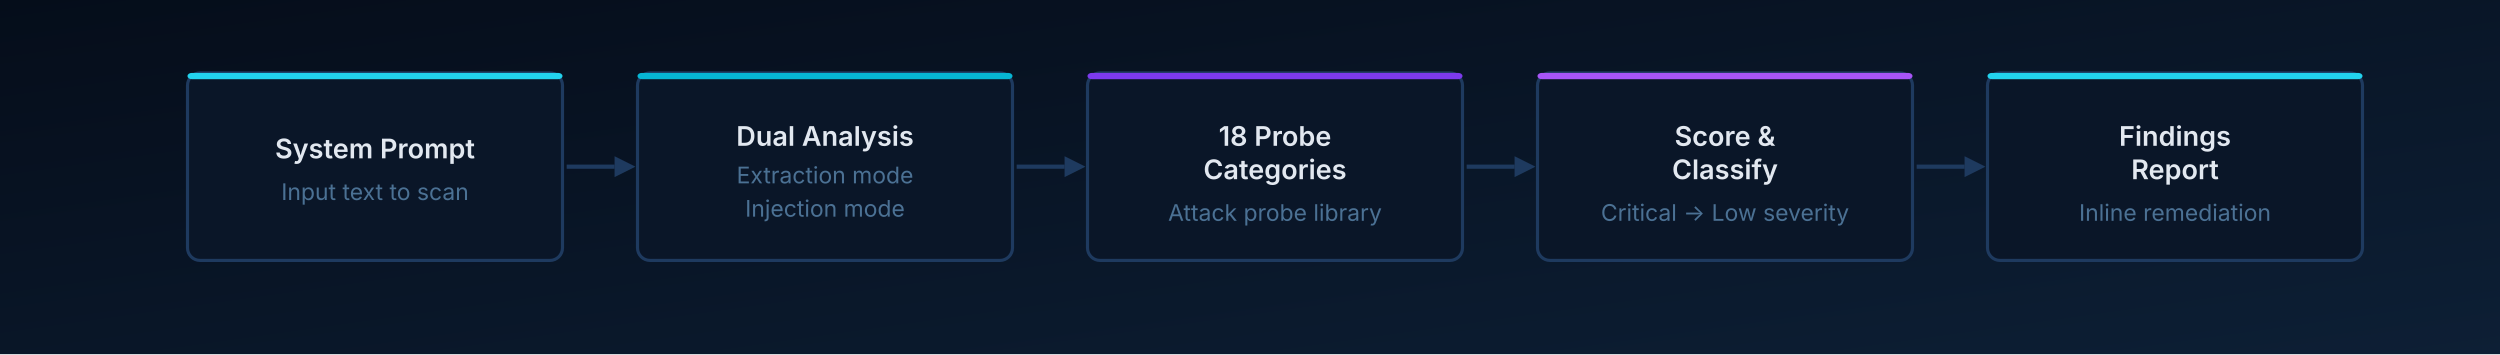
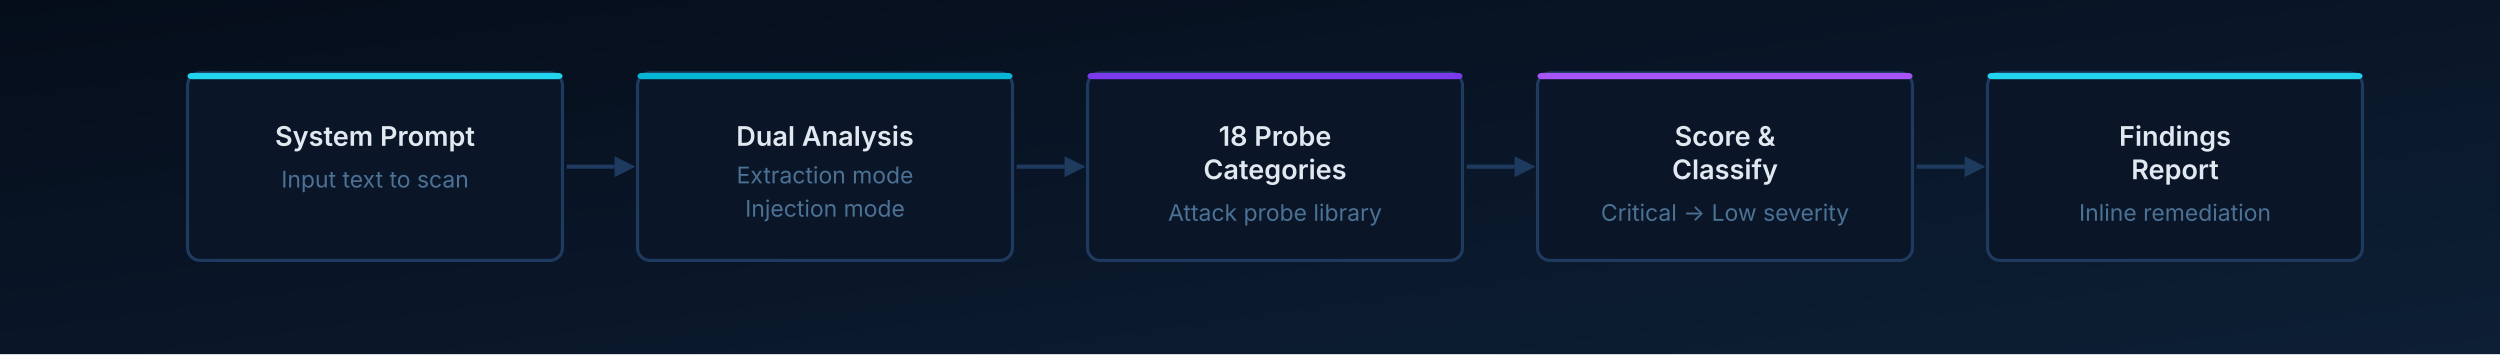
<svg xmlns="http://www.w3.org/2000/svg" viewBox="0 0 1200 170" width="1200" height="170">
  <defs>
    <linearGradient id="bg" x1="0" y1="0" x2="1" y2="1" gradientUnits="objectBoundingBox">
      <stop offset="0%" stop-color="#050d1a" />
      <stop offset="100%" stop-color="#0d1f35" />
    </linearGradient>
  </defs>
  <rect width="1200" height="170" fill="url(#bg)" />
  <rect x="90" y="35" width="180" height="90" rx="6" fill="#0a1628" stroke="#1e3a5f" stroke-width="1.5" />
  <rect x="90" y="35" width="180" height="3" rx="2" fill="#22d3ee" />
-   <text x="180" y="76" font-family="-apple-system,BlinkMacSystemFont,'Segoe UI',sans-serif" font-size="13" font-weight="600" text-anchor="middle" fill="#e2e8f0">System Prompt</text>
-   <text x="180" y="96" font-family="-apple-system,BlinkMacSystemFont,'Segoe UI',sans-serif" font-size="11" text-anchor="middle" fill="#4b7194">Input text to scan</text>
+   <text x="180" y="70" font-family="-apple-system,BlinkMacSystemFont,'Segoe UI',sans-serif" font-size="13" font-weight="600" text-anchor="middle" fill="#e2e8f0">System Prompt</text>
+   <text x="180" y="90" font-family="-apple-system,BlinkMacSystemFont,'Segoe UI',sans-serif" font-size="11" text-anchor="middle" fill="#4b7194">Input text to scan</text>
  <line x1="272" y1="80" x2="295" y2="80" stroke="#1e3a5f" stroke-width="2" />
  <polygon points="295,75 305,80 295,85" fill="#1e3a5f" />
  <rect x="306" y="35" width="180" height="90" rx="6" fill="#0a1628" stroke="#1e3a5f" stroke-width="1.5" />
  <rect x="306" y="35" width="180" height="3" rx="2" fill="#06b6d4" />
  <text x="396" y="70" font-family="-apple-system,BlinkMacSystemFont,'Segoe UI',sans-serif" font-size="13" font-weight="600" text-anchor="middle" fill="#e2e8f0">Dual Analysis</text>
  <text x="396" y="88" font-family="-apple-system,BlinkMacSystemFont,'Segoe UI',sans-serif" font-size="11" text-anchor="middle" fill="#4b7194">Extraction mode</text>
  <text x="396" y="104" font-family="-apple-system,BlinkMacSystemFont,'Segoe UI',sans-serif" font-size="11" text-anchor="middle" fill="#4b7194">Injection mode</text>
  <line x1="488" y1="80" x2="511" y2="80" stroke="#1e3a5f" stroke-width="2" />
  <polygon points="511,75 521,80 511,85" fill="#1e3a5f" />
  <rect x="522" y="35" width="180" height="90" rx="6" fill="#0a1628" stroke="#1e3a5f" stroke-width="1.5" />
  <rect x="522" y="35" width="180" height="3" rx="2" fill="#7c3aed" />
  <text x="612" y="70" font-family="-apple-system,BlinkMacSystemFont,'Segoe UI',sans-serif" font-size="13" font-weight="600" text-anchor="middle" fill="#e2e8f0">18 Probe</text>
  <text x="612" y="86" font-family="-apple-system,BlinkMacSystemFont,'Segoe UI',sans-serif" font-size="13" font-weight="600" text-anchor="middle" fill="#e2e8f0">Categories</text>
  <text x="612" y="106" font-family="-apple-system,BlinkMacSystemFont,'Segoe UI',sans-serif" font-size="11" text-anchor="middle" fill="#4b7194">Attack probe library</text>
  <line x1="704" y1="80" x2="727" y2="80" stroke="#1e3a5f" stroke-width="2" />
  <polygon points="727,75 737,80 727,85" fill="#1e3a5f" />
  <rect x="738" y="35" width="180" height="90" rx="6" fill="#0a1628" stroke="#1e3a5f" stroke-width="1.5" />
  <rect x="738" y="35" width="180" height="3" rx="2" fill="#a855f7" />
  <text x="828" y="70" font-family="-apple-system,BlinkMacSystemFont,'Segoe UI',sans-serif" font-size="13" font-weight="600" text-anchor="middle" fill="#e2e8f0">Score &amp;</text>
  <text x="828" y="86" font-family="-apple-system,BlinkMacSystemFont,'Segoe UI',sans-serif" font-size="13" font-weight="600" text-anchor="middle" fill="#e2e8f0">Classify</text>
  <text x="828" y="106" font-family="-apple-system,BlinkMacSystemFont,'Segoe UI',sans-serif" font-size="11" text-anchor="middle" fill="#4b7194">Critical → Low severity</text>
  <line x1="920" y1="80" x2="943" y2="80" stroke="#1e3a5f" stroke-width="2" />
  <polygon points="943,75 953,80 943,85" fill="#1e3a5f" />
  <rect x="954" y="35" width="180" height="90" rx="6" fill="#0a1628" stroke="#1e3a5f" stroke-width="1.5" />
  <rect x="954" y="35" width="180" height="3" rx="2" fill="#22d3ee" />
  <text x="1044" y="70" font-family="-apple-system,BlinkMacSystemFont,'Segoe UI',sans-serif" font-size="13" font-weight="600" text-anchor="middle" fill="#e2e8f0">Findings</text>
  <text x="1044" y="86" font-family="-apple-system,BlinkMacSystemFont,'Segoe UI',sans-serif" font-size="13" font-weight="600" text-anchor="middle" fill="#e2e8f0">Report</text>
  <text x="1044" y="106" font-family="-apple-system,BlinkMacSystemFont,'Segoe UI',sans-serif" font-size="11" text-anchor="middle" fill="#4b7194">Inline remediation</text>
</svg>
